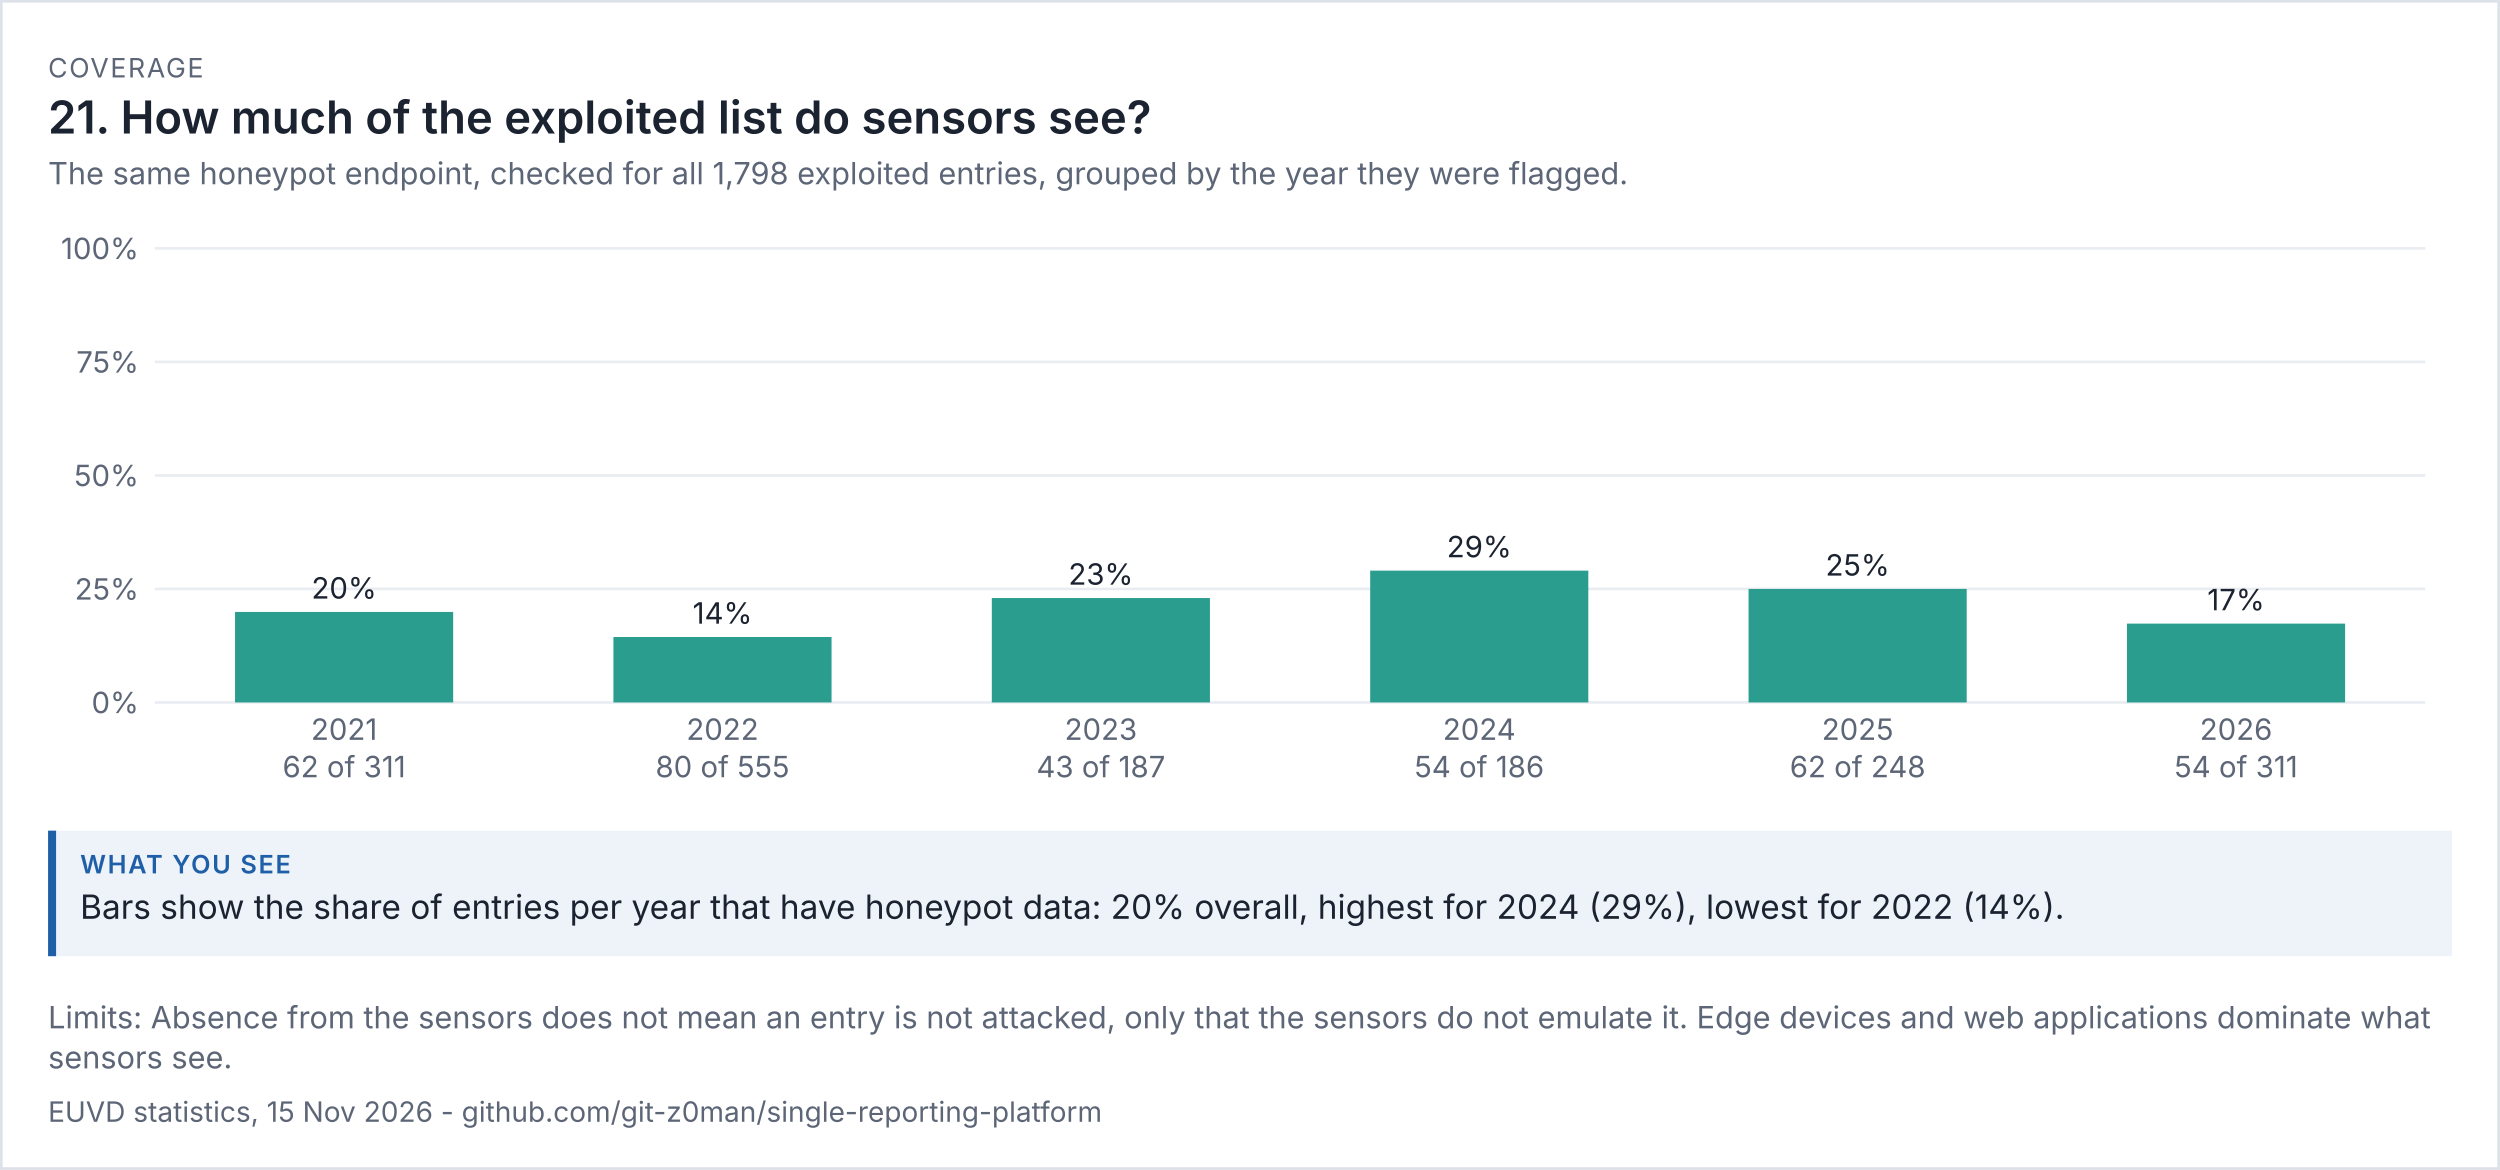
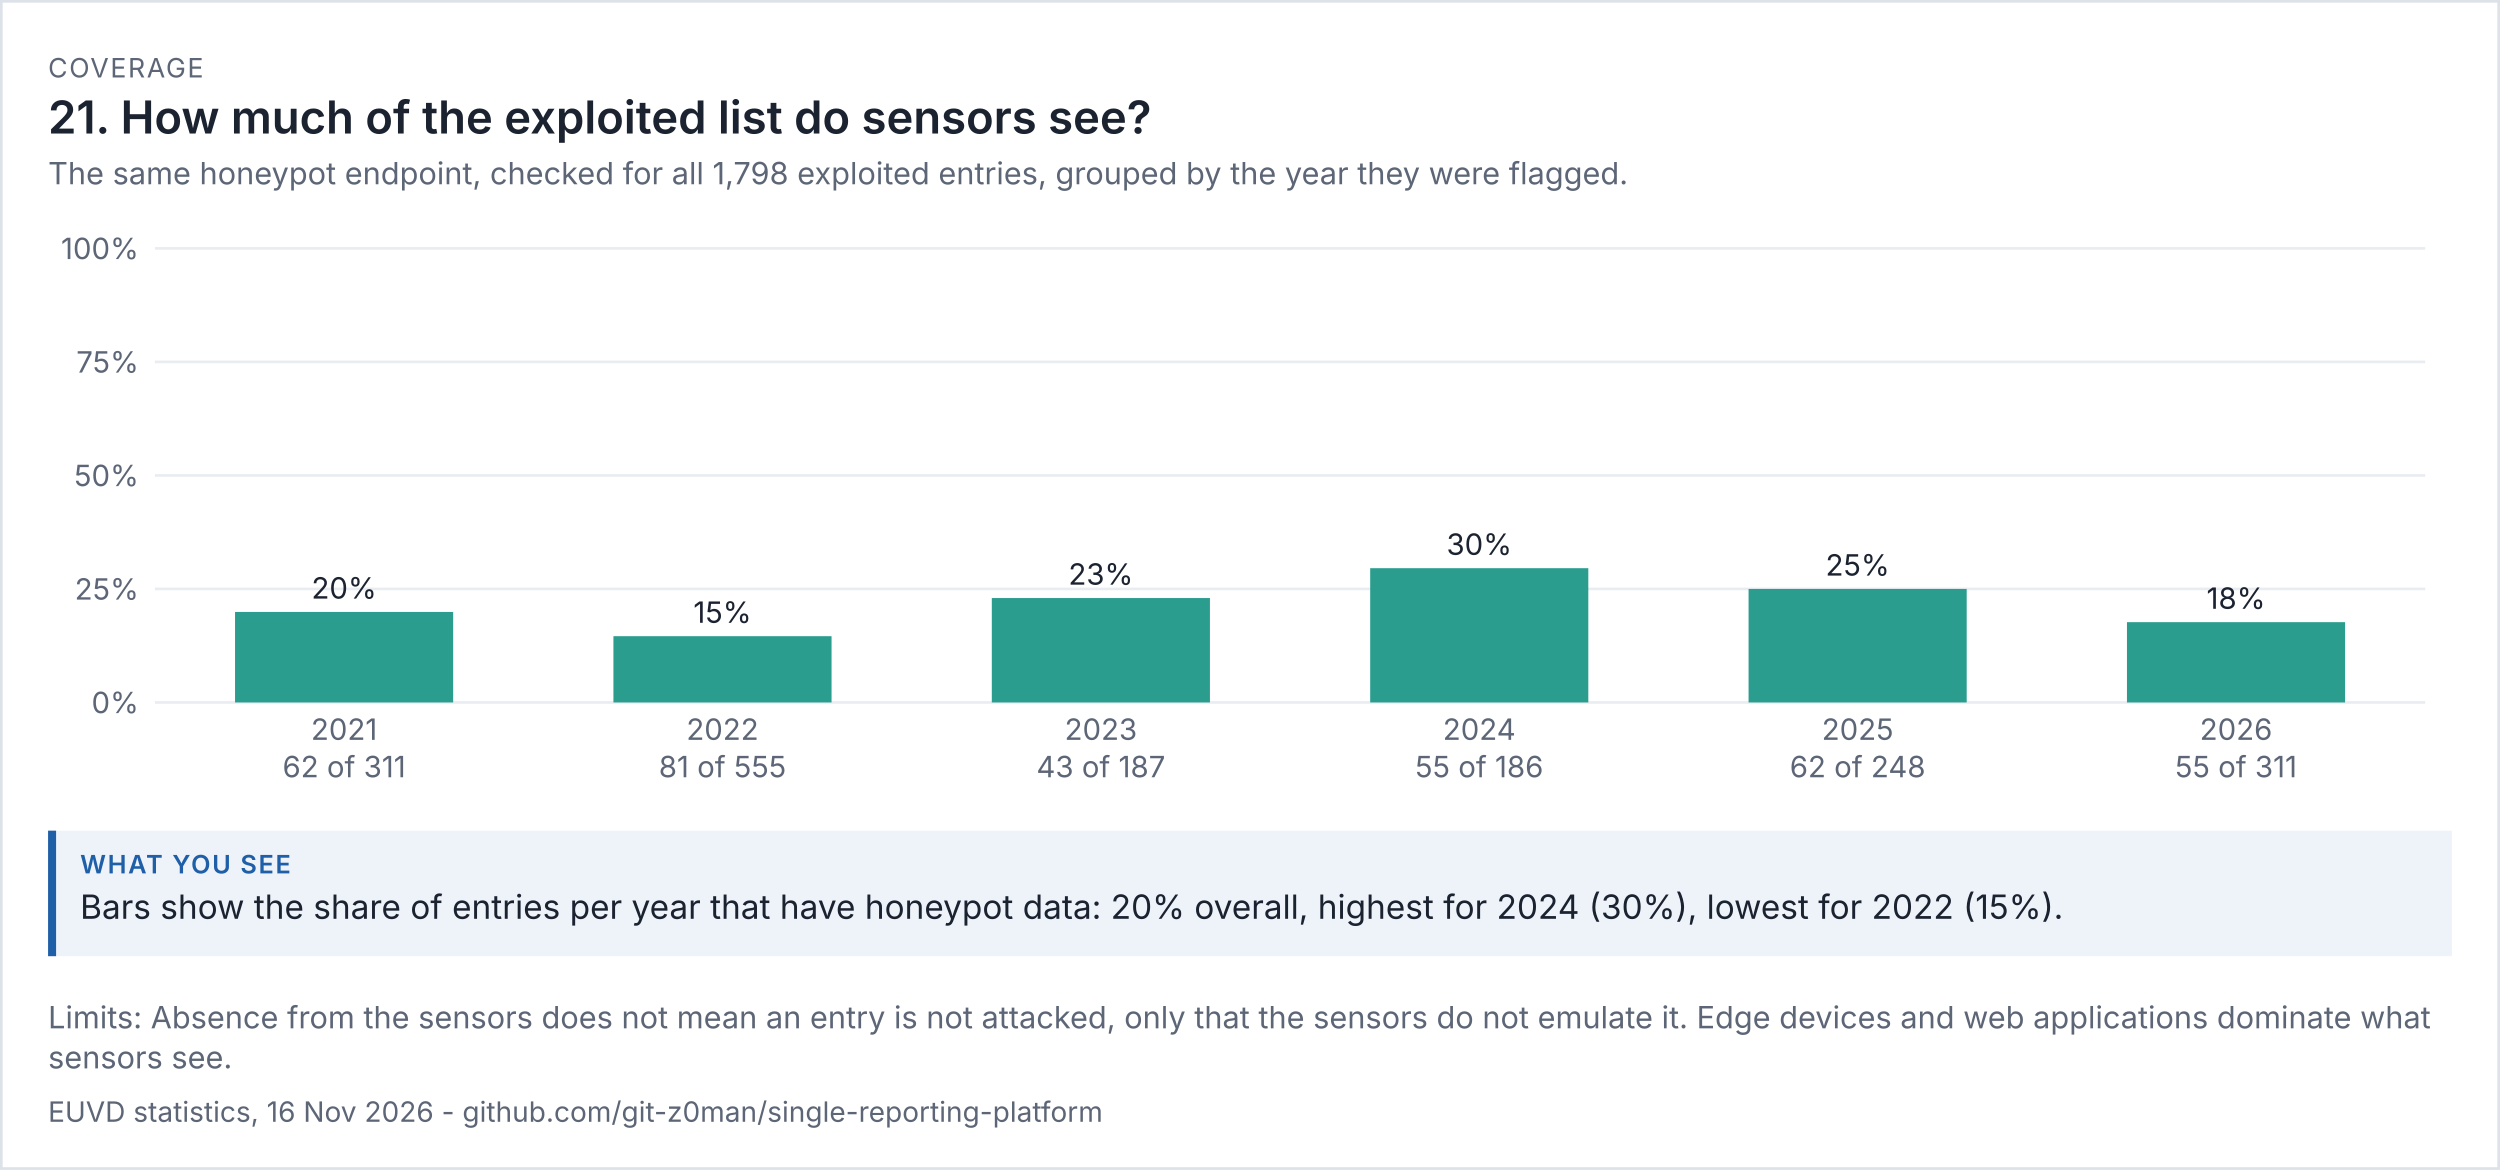
<svg xmlns="http://www.w3.org/2000/svg" viewBox="0 0 936 438" width="936" height="438" font-family="system-ui,-apple-system,'Segoe UI',sans-serif">
  <rect width="100%" height="100%" fill="#ffffff" />
  <rect x="0.5" y="0.5" width="935" height="437" fill="none" stroke="#dde1e8" />
  <text x="18" y="29" font-size="10" letter-spacing="0.6" fill="#5d6677">COVERAGE</text>
  <text x="18" y="50" font-size="17" fill="#1b2230" font-weight="600">21. How much of the exploited list do sensors see?</text>
  <text x="18" y="69" font-size="11.5" fill="#5d6677">The same honeypot endpoint, checked for all 1,798 exploited entries, grouped by the year they were flagged.</text>
  <g transform="translate(18,79) scale(1)" font-size="11">
    <svg viewBox="0 0 900 220" role="img" width="900" height="220">
      <g>
        <line x1="40" x2="890" y1="184" y2="184" stroke="rgb(233, 236, 241)" />
        <text x="34" y="188" text-anchor="end" fill="rgb(93, 102, 119)">0%</text>
        <line x1="40" x2="890" y1="141.5" y2="141.5" stroke="rgb(233, 236, 241)" />
        <text x="34" y="145.5" text-anchor="end" fill="rgb(93, 102, 119)">25%</text>
        <line x1="40" x2="890" y1="99" y2="99" stroke="rgb(233, 236, 241)" />
        <text x="34" y="103" text-anchor="end" fill="rgb(93, 102, 119)">50%</text>
        <line x1="40" x2="890" y1="56.5" y2="56.5" stroke="rgb(233, 236, 241)" />
        <text x="34" y="60.5" text-anchor="end" fill="rgb(93, 102, 119)">75%</text>
        <line x1="40" x2="890" y1="14" y2="14" stroke="rgb(233, 236, 241)" />
        <text x="34" y="18" text-anchor="end" fill="rgb(93, 102, 119)">100%</text>
        <rect x="70" y="150.109" width="81.667" height="33.891" fill="rgb(42, 157, 143)" />
        <text x="110.833" y="145.109" text-anchor="middle" class="t" fill="rgb(27, 34, 48)">20%</text>
        <text x="110.833" y="198" text-anchor="middle" fill="rgb(93, 102, 119)">2021</text>
        <text x="110.833" y="212" text-anchor="middle" fill="rgb(93, 102, 119)">62 of 311</text>
-         <rect x="211.667" y="159.495" width="81.667" height="24.505" fill="rgb(42, 157, 143)" />
-         <text x="252.5" y="154.495" text-anchor="middle" class="t" fill="rgb(27, 34, 48)">14%</text>
+         <rect x="211.667" y="159.189" width="81.667" height="24.811" fill="rgb(42, 157, 143)" />
+         <text x="252.5" y="154.189" text-anchor="middle" class="t" fill="rgb(27, 34, 48)">15%</text>
        <text x="252.5" y="198" text-anchor="middle" fill="rgb(93, 102, 119)">2022</text>
-         <text x="252.5" y="212" text-anchor="middle" fill="rgb(93, 102, 119)">80 of 555</text>
+         <text x="252.5" y="212" text-anchor="middle" fill="rgb(93, 102, 119)">81 of 555</text>
        <rect x="353.333" y="144.909" width="81.667" height="39.091" fill="rgb(42, 157, 143)" />
        <text x="394.167" y="139.909" text-anchor="middle" class="t" fill="rgb(27, 34, 48)">23%</text>
        <text x="394.167" y="198" text-anchor="middle" fill="rgb(93, 102, 119)">2023</text>
        <text x="394.167" y="212" text-anchor="middle" fill="rgb(93, 102, 119)">43 of 187</text>
-         <rect x="495" y="134.645" width="81.667" height="49.355" fill="rgb(42, 157, 143)" />
-         <text x="535.833" y="129.645" text-anchor="middle" class="t" fill="rgb(27, 34, 48)">29%</text>
+         <rect x="495" y="133.731" width="81.667" height="50.269" fill="rgb(42, 157, 143)" />
+         <text x="535.833" y="128.731" text-anchor="middle" class="t" fill="rgb(27, 34, 48)">30%</text>
        <text x="535.833" y="198" text-anchor="middle" fill="rgb(93, 102, 119)">2024</text>
-         <text x="535.833" y="212" text-anchor="middle" fill="rgb(93, 102, 119)">54 of 186</text>
+         <text x="535.833" y="212" text-anchor="middle" fill="rgb(93, 102, 119)">55 of 186</text>
        <rect x="636.667" y="141.5" width="81.667" height="42.5" fill="rgb(42, 157, 143)" />
        <text x="677.5" y="136.5" text-anchor="middle" class="t" fill="rgb(27, 34, 48)">25%</text>
        <text x="677.5" y="198" text-anchor="middle" fill="rgb(93, 102, 119)">2025</text>
        <text x="677.5" y="212" text-anchor="middle" fill="rgb(93, 102, 119)">62 of 248</text>
-         <rect x="778.333" y="154.482" width="81.667" height="29.518" fill="rgb(42, 157, 143)" />
-         <text x="819.167" y="149.482" text-anchor="middle" class="t" fill="rgb(27, 34, 48)">17%</text>
+         <rect x="778.333" y="153.936" width="81.667" height="30.064" fill="rgb(42, 157, 143)" />
+         <text x="819.167" y="148.936" text-anchor="middle" class="t" fill="rgb(27, 34, 48)">18%</text>
        <text x="819.167" y="198" text-anchor="middle" fill="rgb(93, 102, 119)">2026</text>
-         <text x="819.167" y="212" text-anchor="middle" fill="rgb(93, 102, 119)">54 of 311</text>
+         <text x="819.167" y="212" text-anchor="middle" fill="rgb(93, 102, 119)">55 of 311</text>
      </g>
    </svg>
  </g>
  <rect x="18" y="311" width="900" height="47" fill="#eef3fa" />
  <rect x="18" y="311" width="3" height="47" fill="#1f5fa8" />
  <text x="30" y="327" font-size="9.5" letter-spacing="0.6" font-weight="600" fill="#1f5fa8">WHAT YOU SEE</text>
-   <text x="30" y="344" font-size="12.5" fill="#1b2230">Bars show the share of entries per year that have honeypot data: 20% overall, highest for 2024 (29%), lowest for 2022 (14%).</text>
+   <text x="30" y="344" font-size="12.5" fill="#1b2230">Bars show the share of entries per year that have honeypot data: 20% overall, highest for 2024 (30%), lowest for 2022 (15%).</text>
  <text x="18" y="385" font-size="11.5" fill="#5d6677">Limits: Absence from the sensors does not mean an entry is not attacked, only that the sensors do not emulate it. Edge devices and web applications dominate what</text>
  <text x="18" y="400" font-size="11.5" fill="#5d6677">sensors see.</text>
-   <text x="18" y="420" font-size="10.5" fill="#5d6677">EUVD statistics, 15 Nov 2026 - github.com/git-z0man/single-reporting-platform</text>
+   <text x="18" y="420" font-size="10.5" fill="#5d6677">EUVD statistics, 16 Nov 2026 - github.com/git-z0man/single-reporting-platform</text>
</svg>
